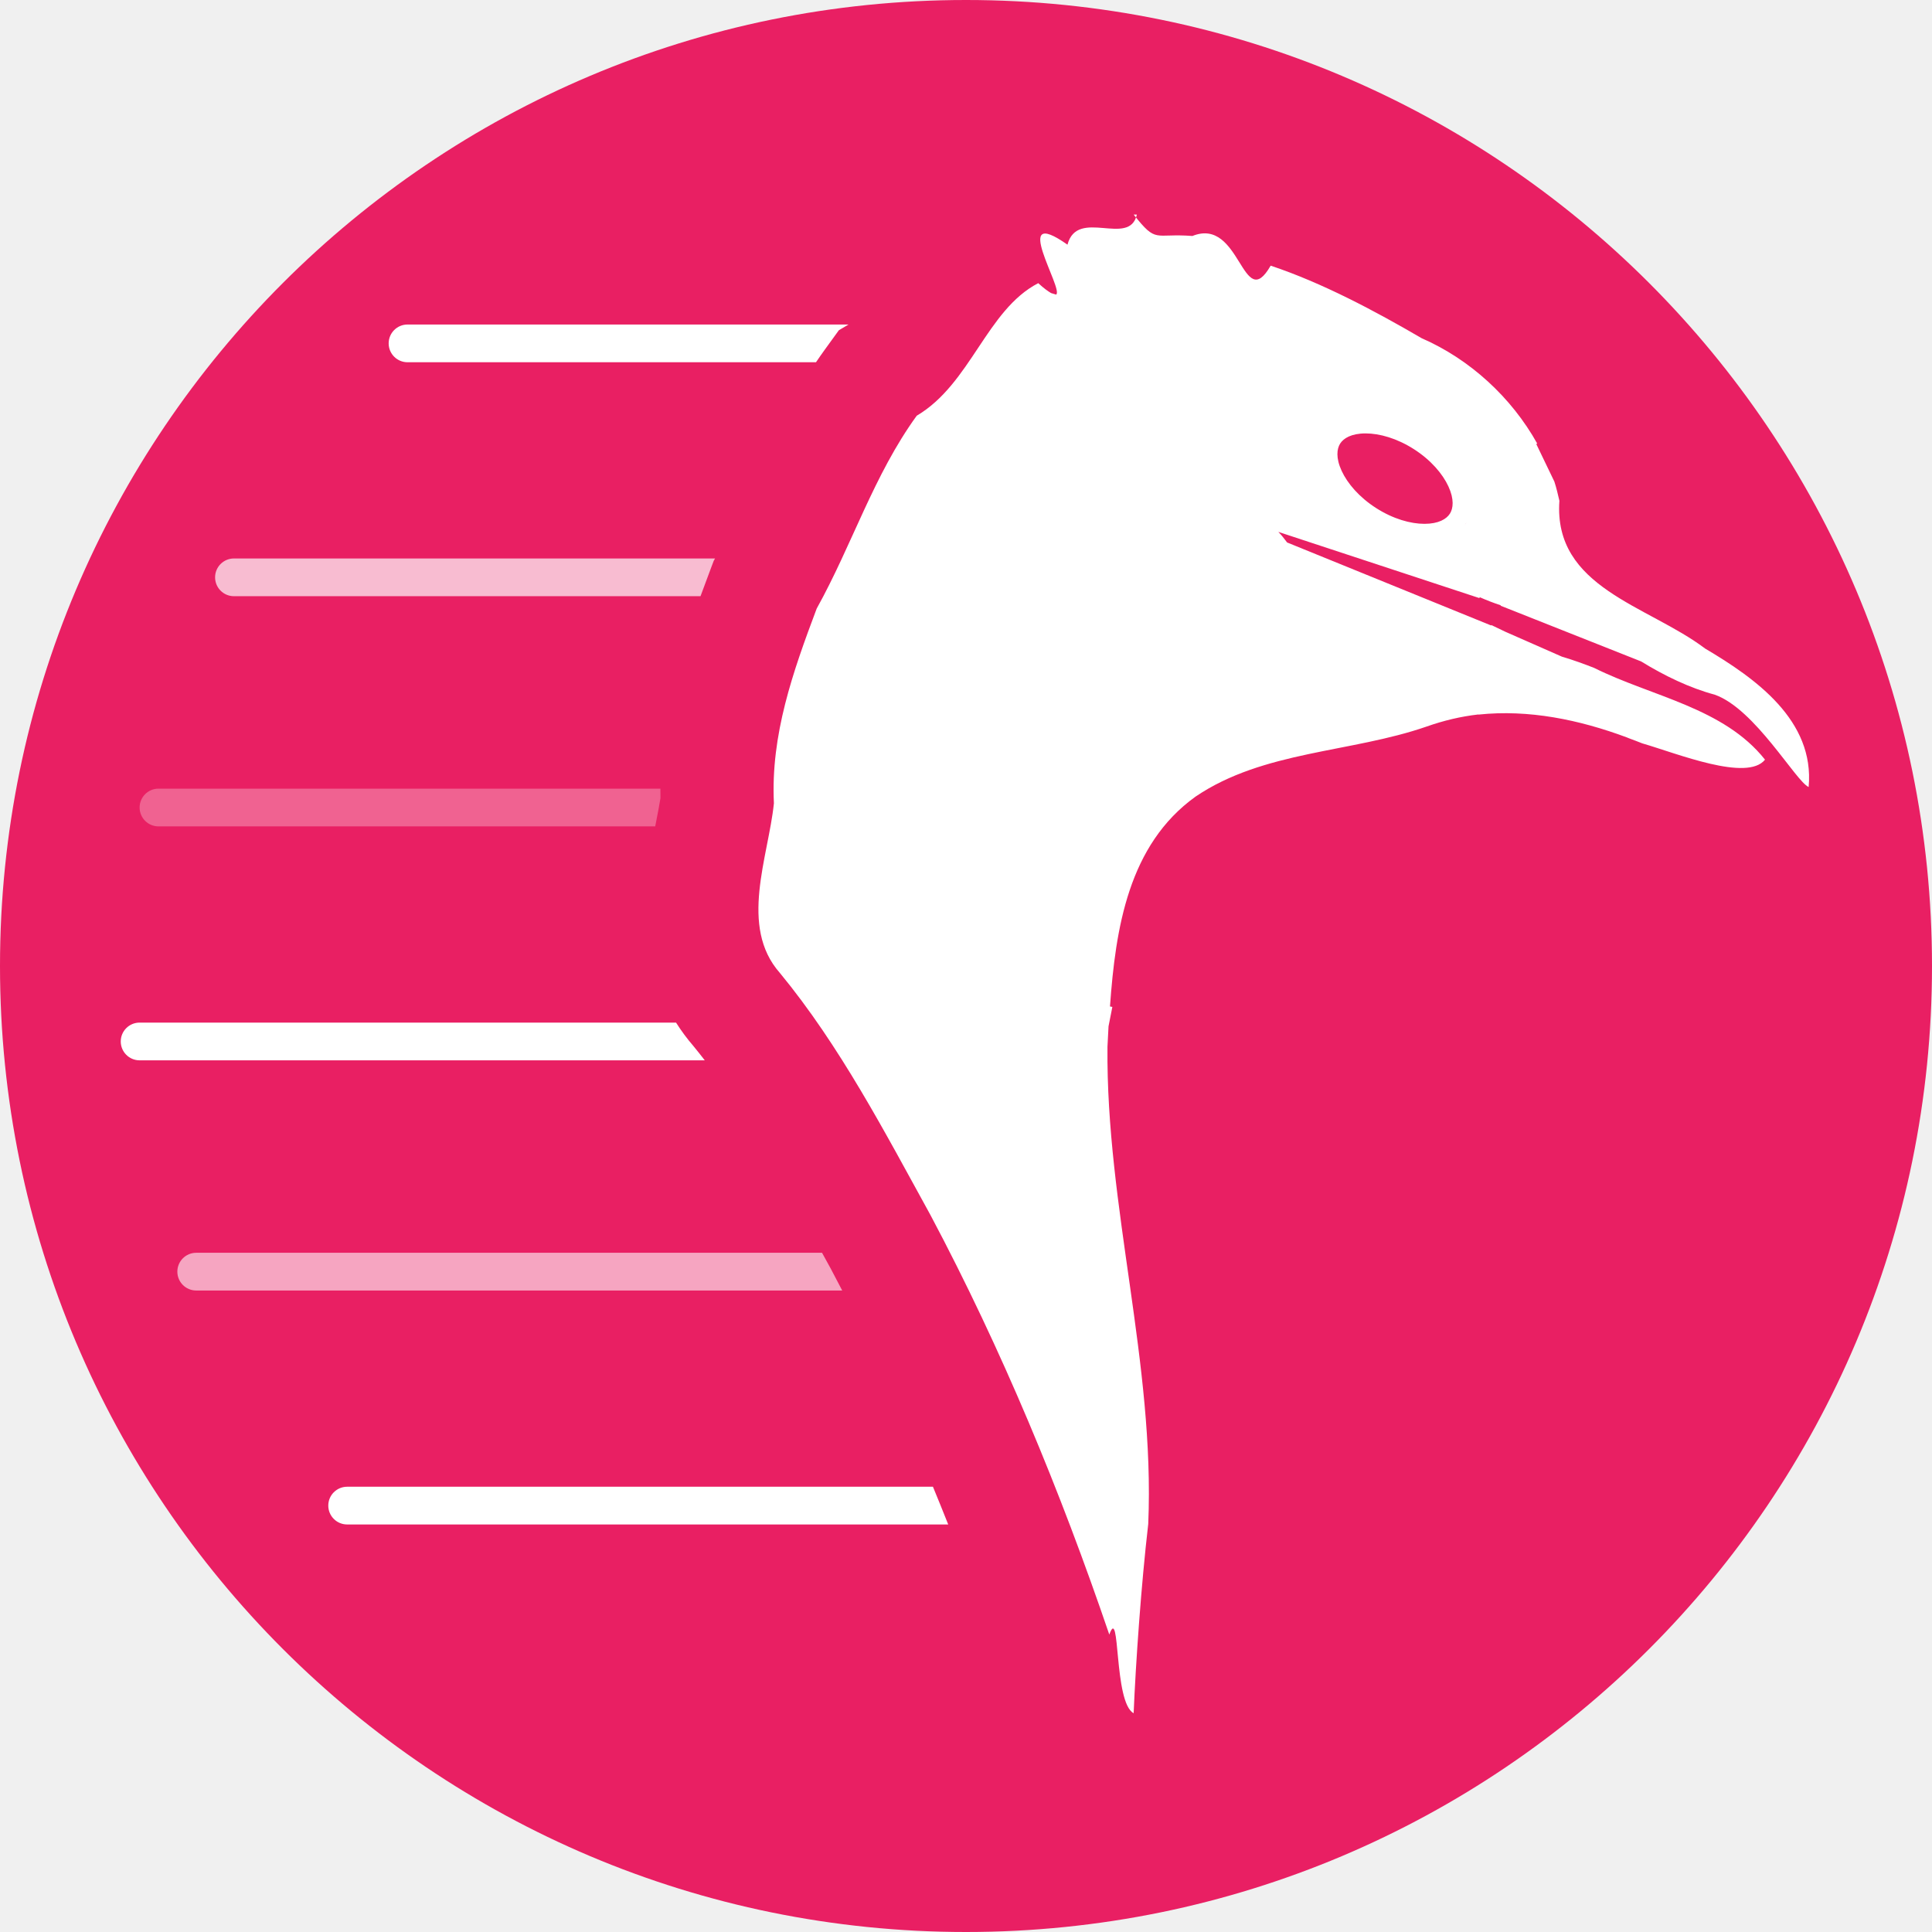
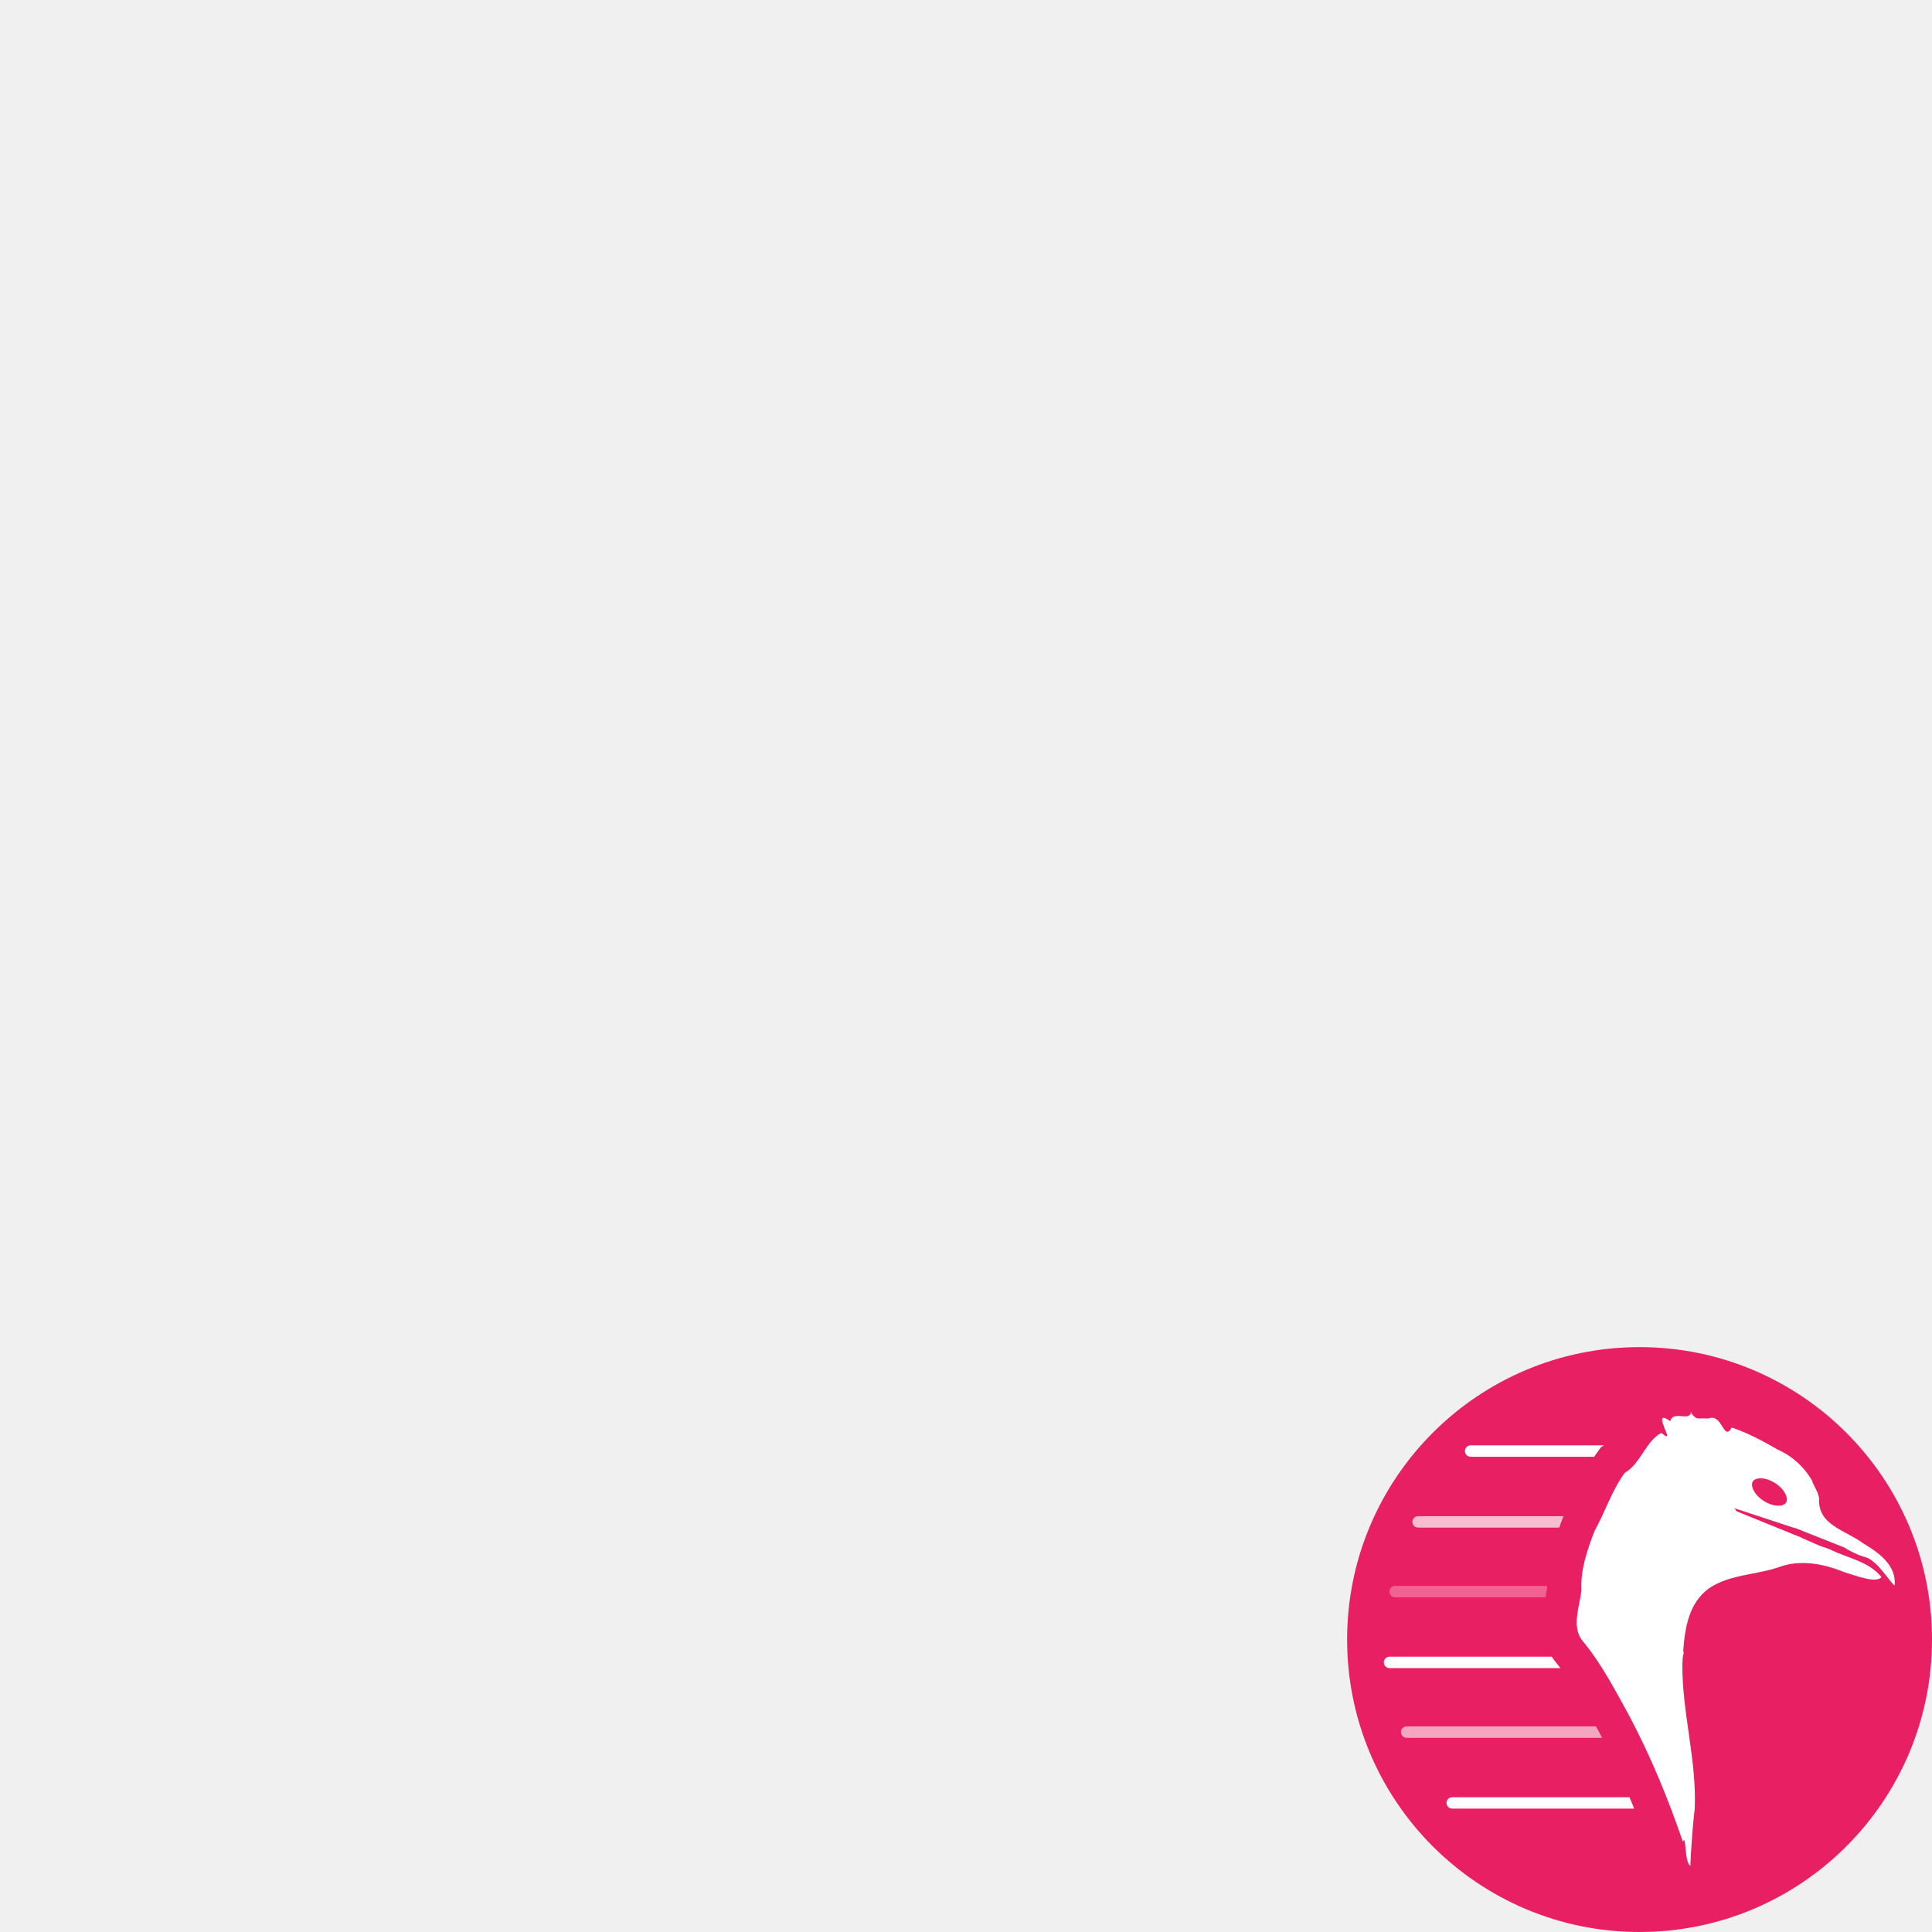
<svg xmlns="http://www.w3.org/2000/svg" width="512" height="512" fill="none">
-   <circle cx="256" cy="256" r="256" fill="#E91F63" />
-   <path d="M224.874 86H108a5 5 0 0 0 0 10h108.248c.773-1.146 1.572-2.29 2.398-3.43l3.661-5.054L224.874 86Z" fill="#fff" />
-   <path d="M188.353 150.716a691.901 691.901 0 0 0-2.709 7.284H62a5 5 0 0 1 0-10h127.491l-.36.649-.778 2.067Z" fill="#fff" fill-opacity=".7" />
-   <path d="M175.008 209H42a5 5 0 0 0 0 10h131.636l.085-.433.03-.149c.62-3.155 1.027-5.26 1.28-6.916-.018-.837-.025-1.671-.023-2.502Z" fill="#fff" fill-opacity=".3" />
-   <path d="M179.159 271H37a5 5 0 0 0 0 10h149.772a156.483 156.483 0 0 0-3.007-3.786 52.046 52.046 0 0 1-4.606-6.214Z" fill="#fff" />
-   <path d="M217.848 332H52a5 5 0 0 0 0 10h171.195a616.37 616.37 0 0 0-2.986-5.701 5315.97 5315.97 0 0 1-2.361-4.299Z" fill="#fff" fill-opacity=".6" />
-   <path d="M247.238 394H92a5 5 0 0 0 0 10h159.287a756.759 756.759 0 0 0-4.049-10ZM301.279 56.863c-1.961 8.752-15.769-1.926-18.387 7.978-15.464-10.89-.949 11.789-2.996 13.222l-.125-.025-1.228-.372c-.762-.454-1.851-1.195-3.397-2.626-13.709 7.105-17.852 26.652-32.207 35.132-11.404 15.738-17.067 34.109-26.508 51.11-6.287 16.705-12.228 33.477-11.336 51.595-1.48 14.313-9.304 32.635 1.576 44.959 15.929 19.328 27.823 42.2 39.93 64.197 18.932 35.651 34.417 73.126 47.374 111.146 2.978-8.259 1.088 17.99 6.451 20.841.548-13.203 1.997-34.073 3.869-50.145 1.803-42.624-11.204-83.992-10.805-126.475.104-1.774.176-3.604.281-5.411l1.013-5.142-.626-.123c1.473-20.741 4.893-42.85 22.681-55.62 18.006-12.184 41.131-11.593 61.24-18.564 4.485-1.583 9.081-2.676 13.648-3.195.039-.005.09.03.126.024 13.294-1.399 26.647 1.356 39.244 6.037.186.07.416.179.602.249 1.146.431 2.388.883 3.516 1.343 9.353 2.723 27.779 10.229 32.531 4.322-10.928-13.795-30.046-16.726-45.283-24.318-2.444-.961-5.474-2.079-8.55-2.986l-15.014-6.608-3.694-1.771-.025.125-54.084-22.003c-.732-.987-1.54-2.01-2.319-2.802l53.293 17.55.049-.252c1.843.81 3.687 1.536 5.586 2.144l-.024.125 37.234 14.762c6.177 3.804 12.923 7.052 19.504 8.808 10.69 3.77 21.472 22.965 24.889 24.472 1.639-17.661-14.103-28.815-27.446-36.701-15.144-11.454-40.232-16.062-38.605-39.151-.398-1.709-.784-3.413-1.34-5.104l-4.798-9.958.276-.076c-6.845-12.281-17.874-22.381-30.632-27.94-12.314-7.183-26.282-14.65-40.025-19.234-7.494 13.044-7.858-13.065-20.733-7.865-10.236-.785-9.391 2.127-15.573-5.675h.847Zm63.832 55.135c3.642.618 7.64 2.097 11.534 4.358 10.332 6.016 15.967 15.539 12.627 21.265-3.339 5.726-14.468 5.454-24.795-.586-10.327-6.04-15.999-15.378-12.651-21.144 2.088-3.591 7.228-4.919 13.285-3.893Z" fill="#fff" />
-   <path d="M363 137.5c10.353 6.624 18.752 6.64 23 0 4.248-6.64-.147-14.376-10.5-21-10.353-6.624-19.252-6.64-23.5 0-4.248 6.64.647 14.376 11 21Z" fill="#E91F63" />
-   <path fill-rule="evenodd" clip-rule="evenodd" d="M377.506 138.821c3.757-.004 5.83-1.287 6.724-2.683.893-1.396 1.189-3.816-.382-7.229-1.543-3.353-4.662-7.006-9.155-9.88-4.492-2.875-9.116-4.175-12.807-4.171-3.757.004-5.83 1.287-6.723 2.683-.894 1.396-1.189 3.816.381 7.229 1.544 3.353 4.662 7.006 9.155 9.88 4.493 2.875 9.116 4.175 12.807 4.171Zm10.935.011c-4.248 6.64-16.084 6.653-26.437.03-10.353-6.624-15.301-17.376-11.053-24.016 4.248-6.639 16.084-6.653 26.437-.029 10.353 6.623 16.612 19.833 11.053 24.015Z" fill="#fff" />
+   <circle cx="434.5" cy="434.5" fill="#e91f63" style="stroke-width:.303" r="77.5" />
+   <path d="M425.077 383.035h-35.382a1.514 1.514 0 0 0 0 3.027h32.77c.235-.346.477-.693.727-1.038l1.108-1.53z" fill="#fff" style="stroke-width:.303" />
+   <path d="M414.02 402.627a209.462 209.462 0 0 0-.82 2.205h-37.43a1.514 1.514 0 0 1 0-3.027h38.595l-.109.196z" fill="#fff" fill-opacity=".7" style="stroke-width:.303" />
+   <path d="M409.98 420.271h-40.265a1.514 1.514 0 0 0 0 3.028h39.85l.026-.131.01-.045c.187-.955.31-1.593.387-2.094a31.968 31.968 0 0 1-.007-.758z" fill="#fff" fill-opacity=".3" style="stroke-width:.303" />
+   <path d="M411.238 439.041H368.2a1.514 1.514 0 0 0 0 3.027h45.341a47.373 47.373 0 0 0-.91-1.146 15.756 15.756 0 0 1-1.394-1.881z" fill="#fff" style="stroke-width:.303" />
+   <path d="M422.95 457.508h-50.208a1.514 1.514 0 0 0 0 3.027h51.827a186.596 186.596 0 0 0-.904-1.726 1609.327 1609.327 0 0 1-.715-1.301z" fill="#fff" fill-opacity=".6" style="stroke-width:.303" />
+   <path d="M431.847 476.277h-46.995a1.514 1.514 0 0 0 0 3.028h48.221a229.097 229.097 0 0 0-1.226-3.028zm16.36-102.063c-.593 2.65-4.773-.583-5.566 2.416-4.681-3.297-.287 3.569-.907 4.002l-.038-.008-.371-.112c-.231-.138-.56-.362-1.029-.795-4.15 2.15-5.404 8.068-9.75 10.635-3.452 4.765-5.167 10.326-8.025 15.473-1.903 5.057-3.702 10.135-3.432 15.62-.448 4.333-2.816 9.88.477 13.61 4.823 5.852 8.423 12.776 12.089 19.435 5.731 10.793 10.419 22.138 14.341 33.648.902-2.5.33 5.446 1.953 6.309.166-3.997.605-10.315 1.172-15.18.545-12.904-3.392-25.428-3.271-38.289.031-.537.053-1.091.085-1.638l.306-1.557-.19-.037c.447-6.279 1.482-12.972 6.867-16.838 5.451-3.688 12.452-3.51 18.54-5.62 1.357-.48 2.749-.81 4.131-.967.012-.002.028.009.038.007 4.025-.424 8.067.41 11.88 1.827.057.022.127.055.183.076.347.13.723.267 1.065.406 2.831.825 8.41 3.097 9.848 1.309-3.308-4.176-9.096-5.064-13.709-7.362-.74-.291-1.657-.63-2.588-.904l-4.546-2-1.118-.537-.008.038-16.373-6.66a8.319 8.319 0 0 0-.702-.85l16.134 5.314.014-.076c.558.245 1.117.465 1.692.649l-.007.037 11.272 4.47c1.87 1.151 3.912 2.134 5.904 2.666 3.236 1.141 6.5 6.952 7.535 7.408.496-5.346-4.27-8.723-8.309-11.11-4.585-3.468-12.18-4.863-11.687-11.853-.12-.517-.237-1.033-.406-1.545l-1.452-3.014.083-.023c-2.072-3.718-5.41-6.776-9.273-8.459-3.728-2.174-7.956-4.435-12.117-5.823-2.269 3.95-2.379-3.955-6.277-2.38-3.098-.238-2.843.643-4.714-1.719h.256zm19.325 16.692c1.102.187 2.313.634 3.491 1.319 3.128 1.821 4.834 4.704 3.823 6.438-1.01 1.733-4.38 1.65-7.506-.178-3.127-1.828-4.844-4.655-3.83-6.4.632-1.088 2.188-1.49 4.022-1.18z" fill="#fff" style="stroke-width:.303" />
+   <path d="M466.893 398.626c3.134 2.005 5.676 2.01 6.962 0 1.286-2.01-.044-4.352-3.178-6.357-3.134-2.006-5.828-2.01-7.115 0-1.286 2.01.196 4.352 3.33 6.357z" fill="#e91f63" style="stroke-width:.303" />
+   <path fill-rule="evenodd" clip-rule="evenodd" d="M471.284 399.026c1.137-.001 1.765-.39 2.036-.812.27-.423.36-1.156-.116-2.189-.467-1.015-1.411-2.12-2.772-2.99-1.36-.871-2.76-1.265-3.877-1.264-1.137.001-1.765.39-2.035.813-.27.422-.36 1.155.115 2.188.468 1.015 1.412 2.121 2.772 2.991 1.36.87 2.76 1.264 3.877 1.263zm3.31.003c-1.286 2.01-4.869 2.014-8.003.009-3.134-2.005-4.632-5.26-3.346-7.27 1.286-2.01 4.87-2.015 8.003-.01 3.135 2.005 5.03 6.005 3.346 7.27z" fill="#fff" style="stroke-width:.303" />
</svg>
